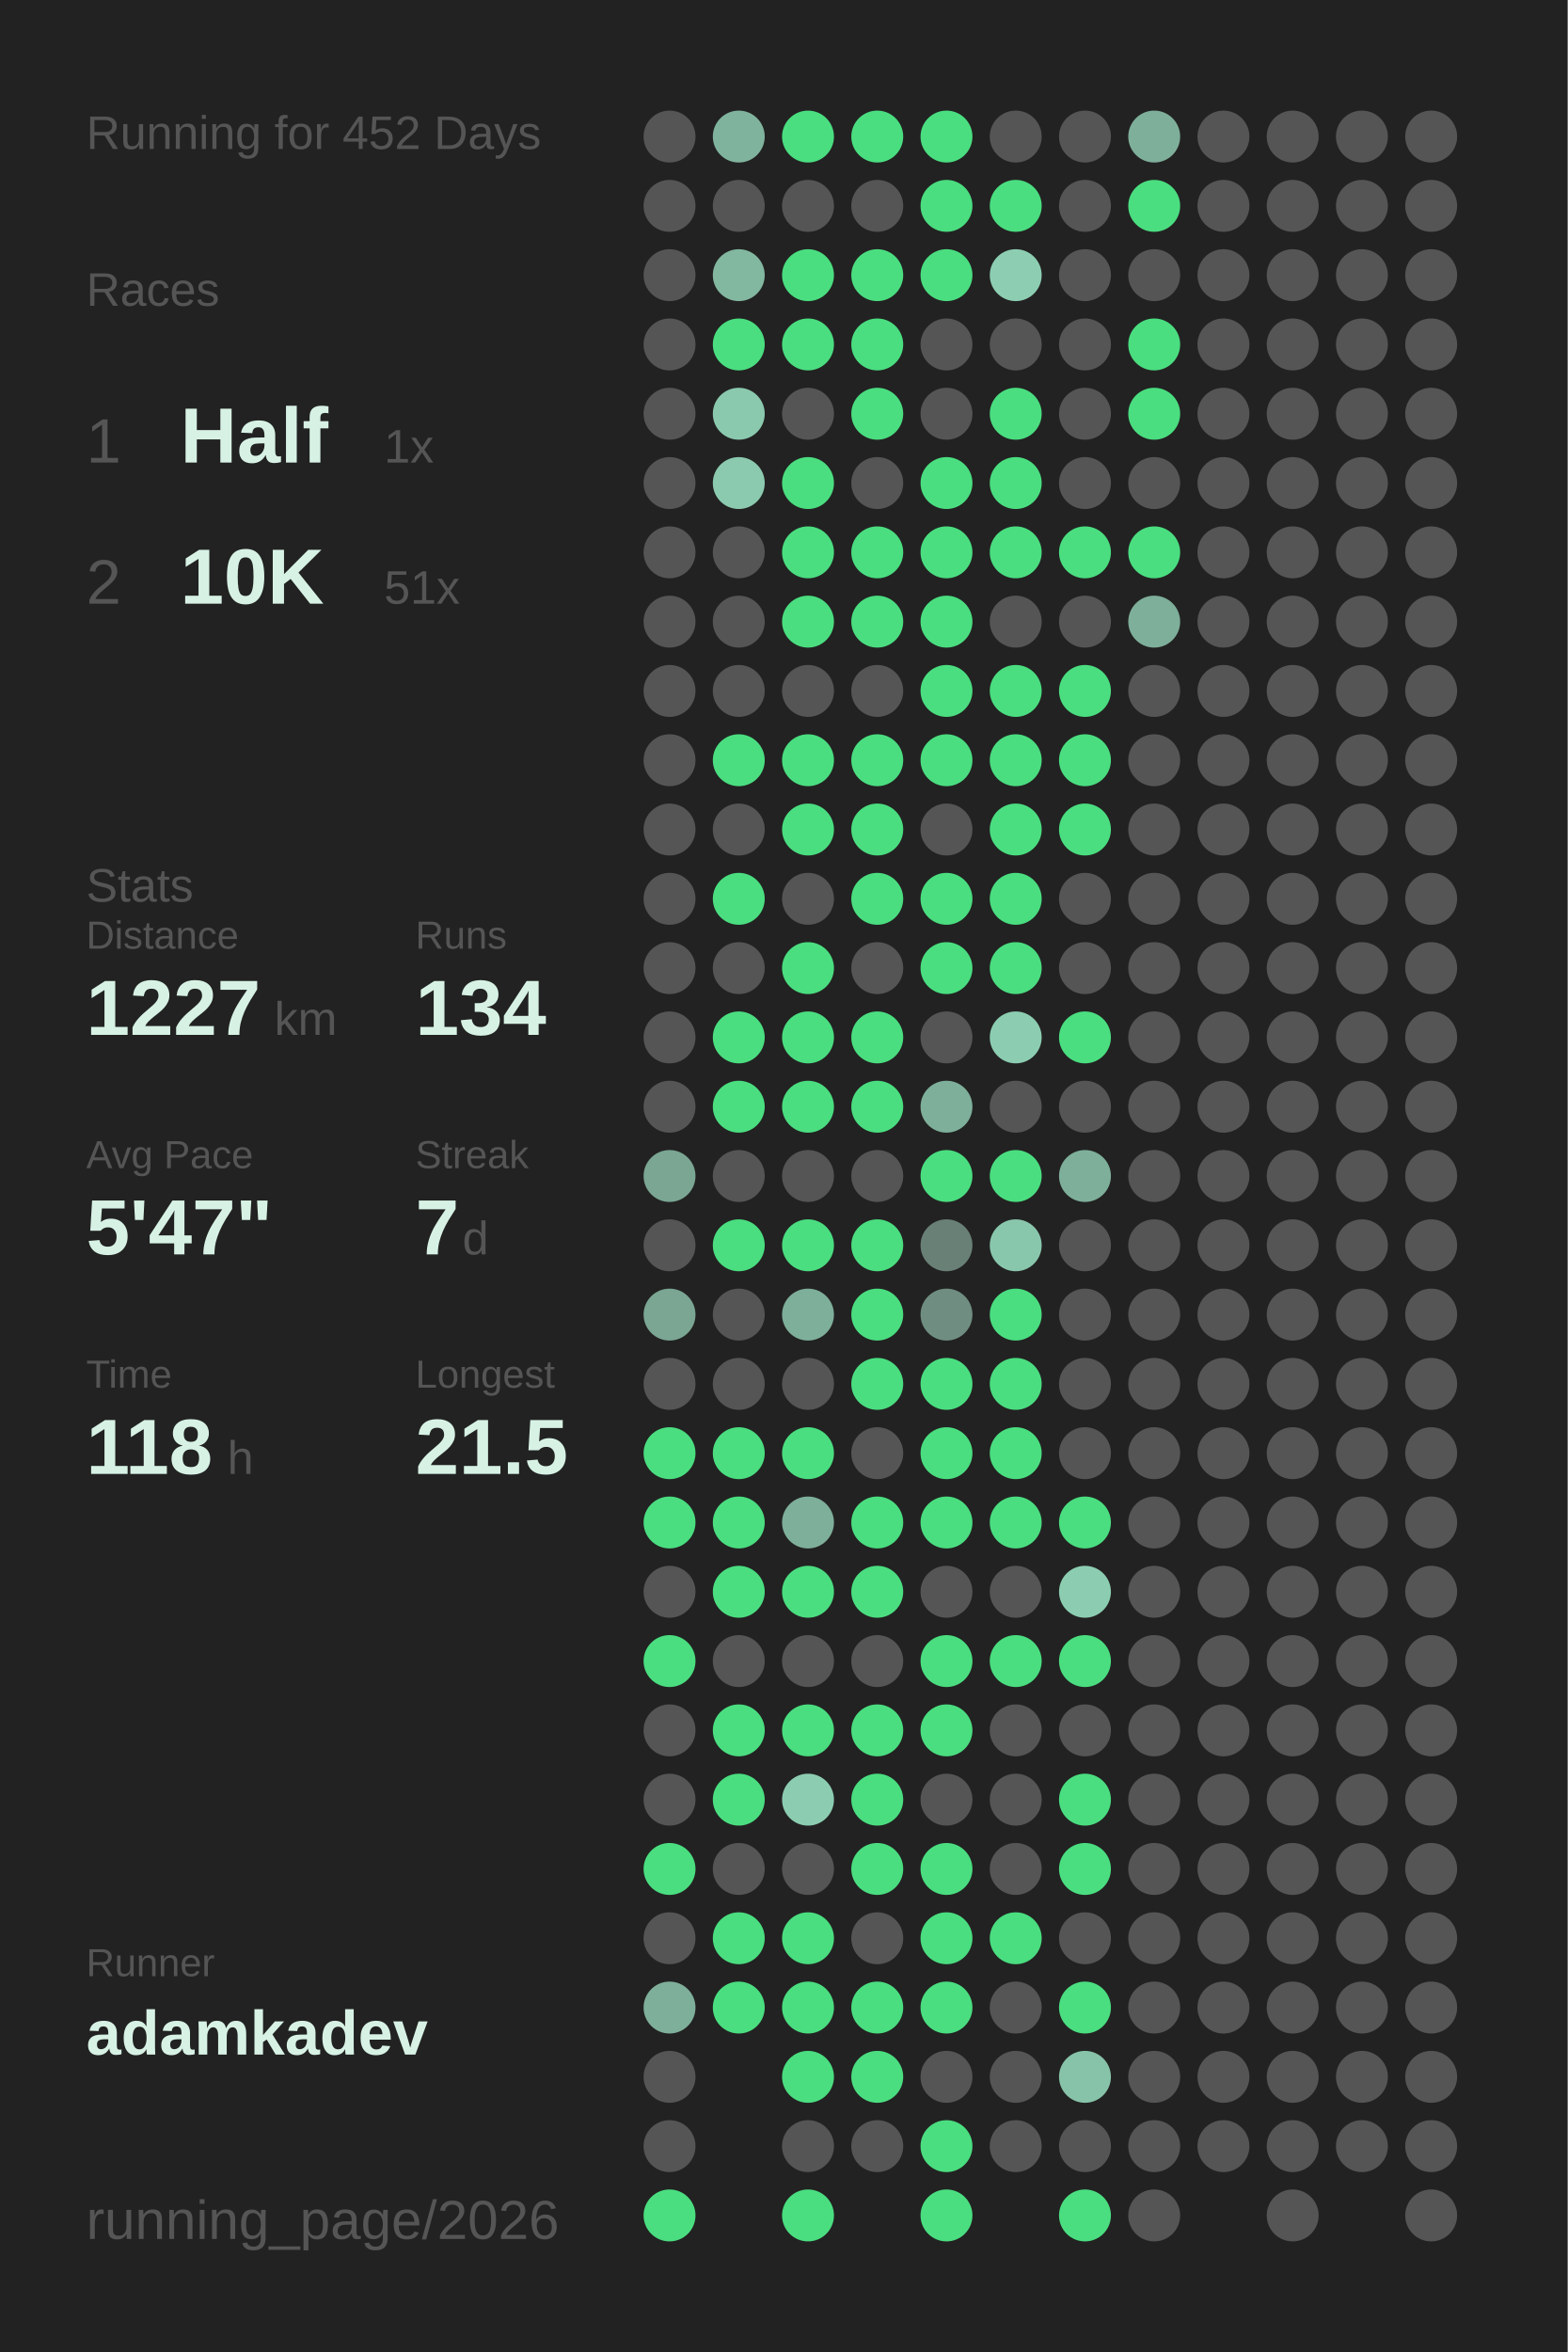
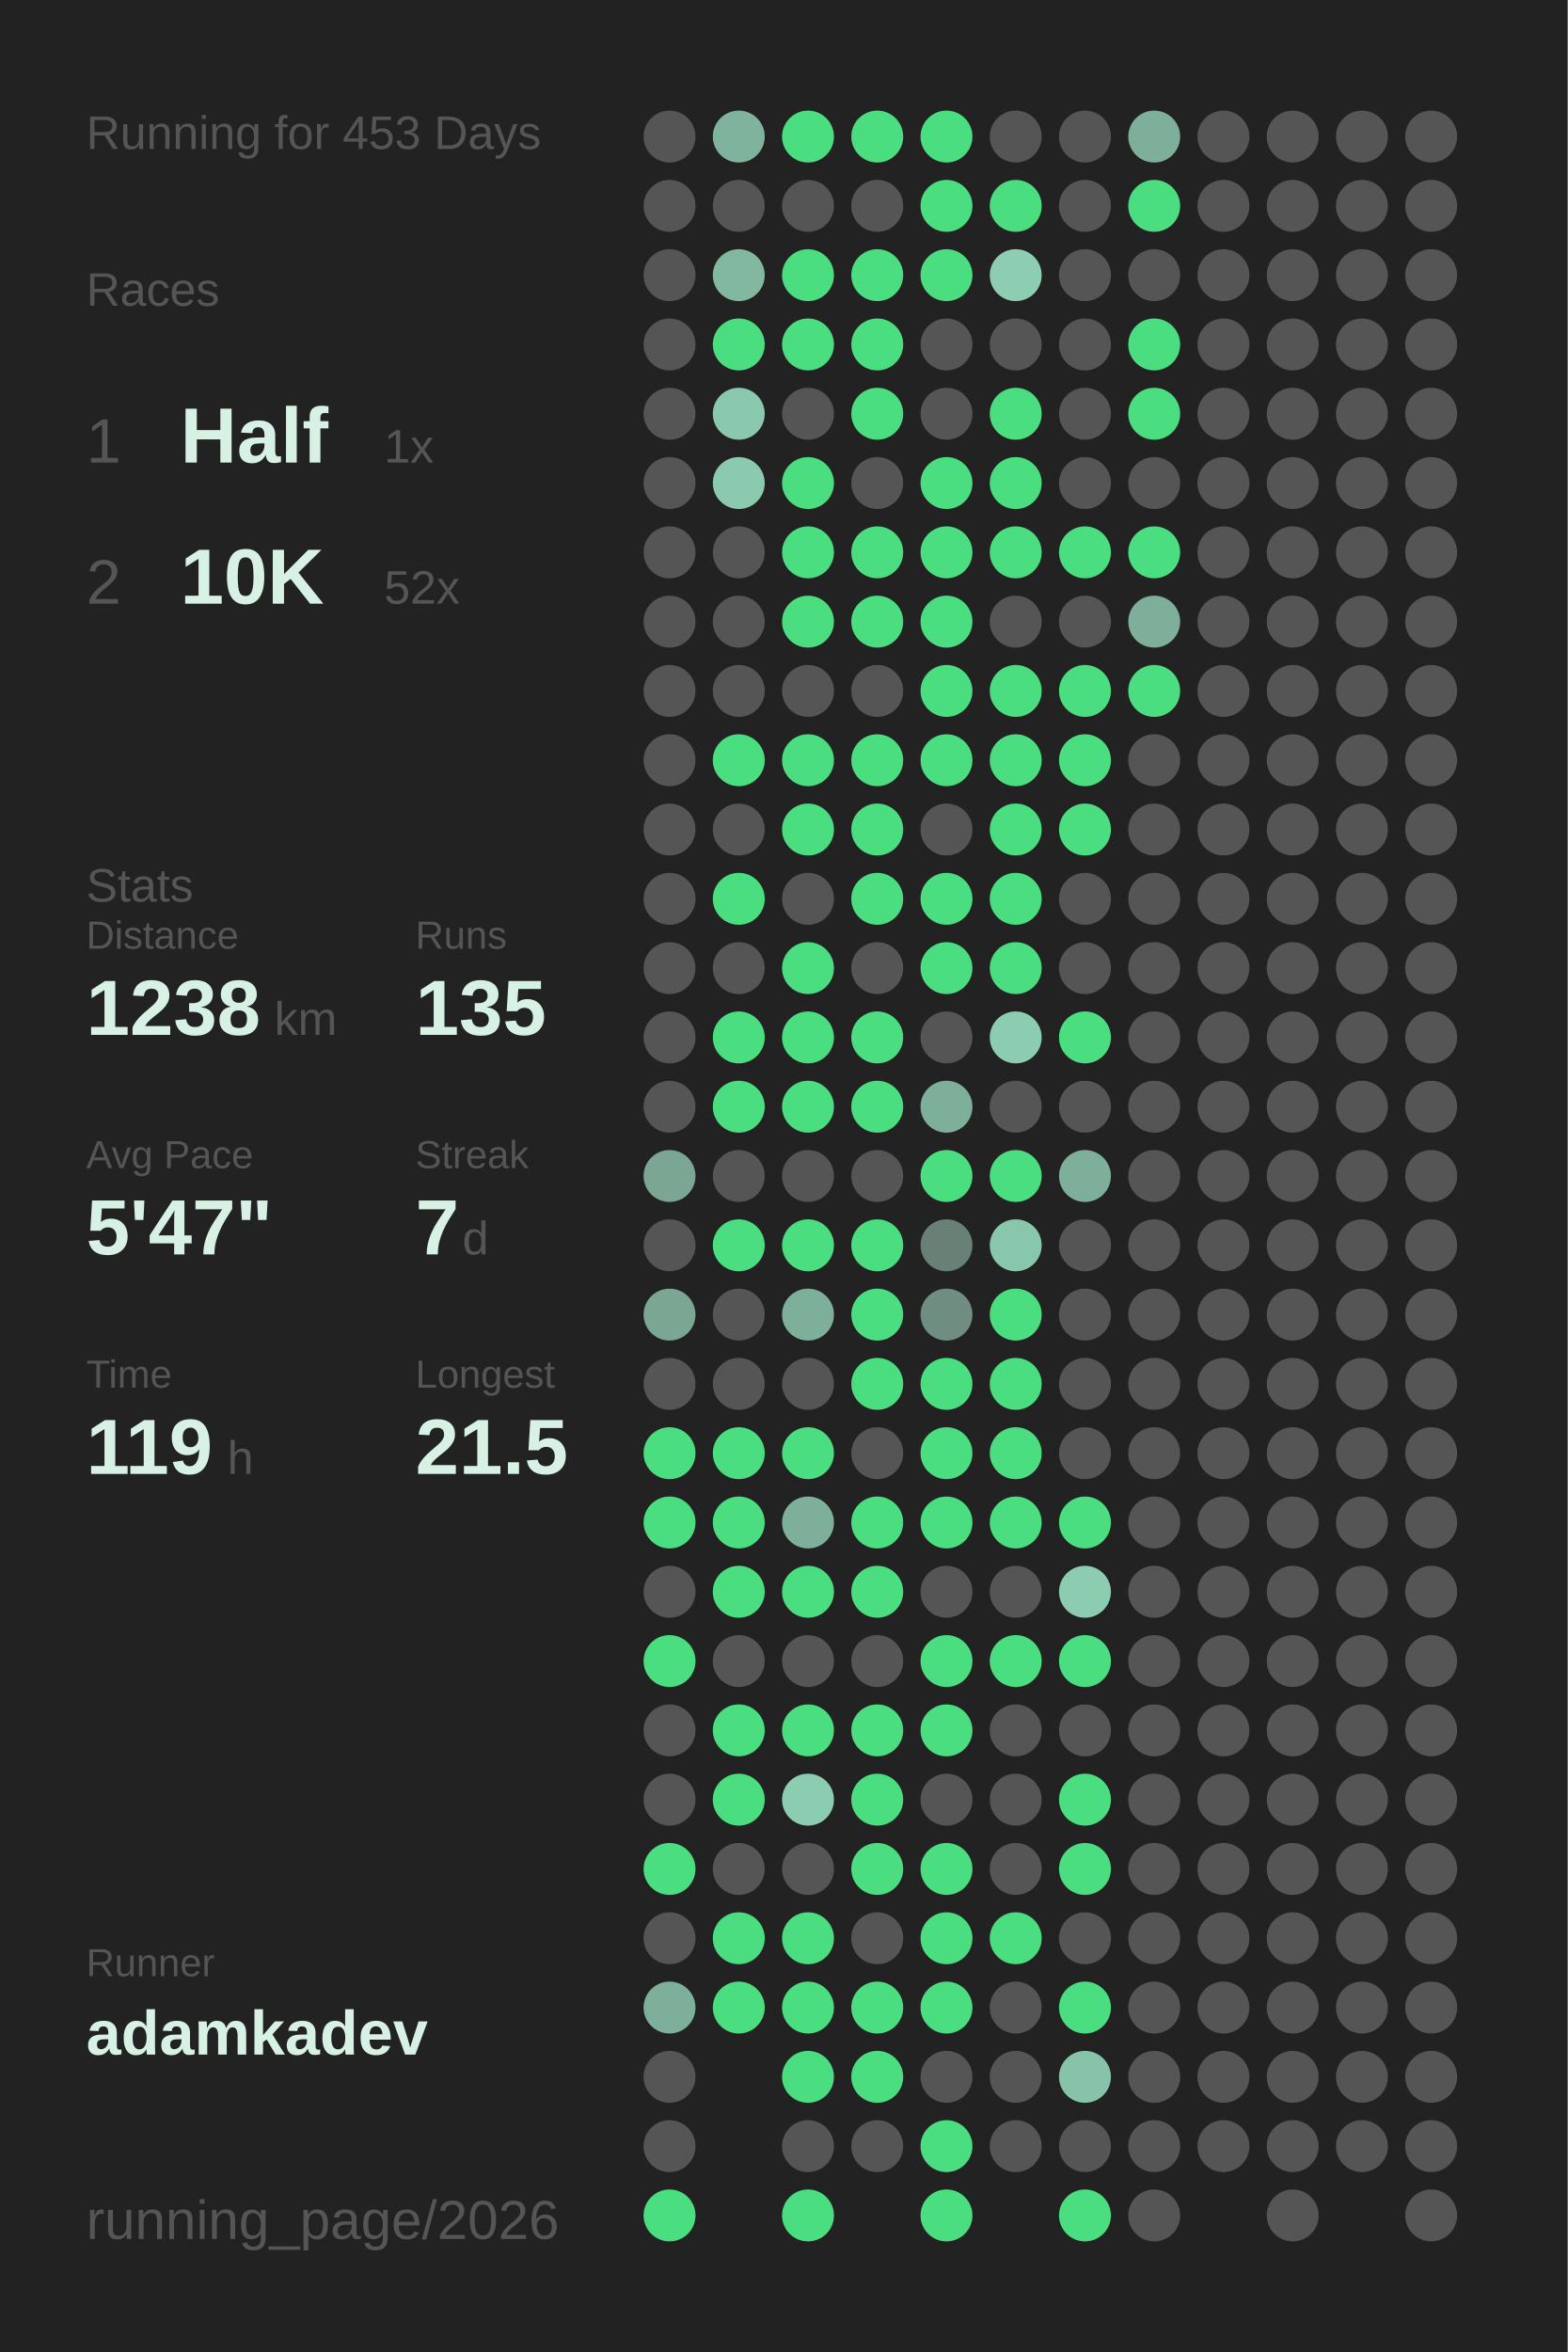
<svg xmlns="http://www.w3.org/2000/svg" baseProfile="full" height="300mm" version="1.1" viewBox="0,0,200,300" width="200mm">
  <defs />
  <rect fill="#222222" height="300" width="200" x="0" y="0" />
-   <text fill="#555555" style="font-size:6px; font-family:Arial;" x="11" y="19">Running for 452 Days</text>
+   <text fill="#555555" style="font-size:6px; font-family:Arial;" x="11" y="19">Running for 453 Days</text>
  <text fill="#555555" style="font-size:6px; font-family:Arial;" x="11" y="39">Races</text>
  <text fill="#555555" style="font-size:8px; font-family:Arial;" x="11" y="59">1</text>
  <text fill="#D7F2E5" style="font-size:10px; font-family:Arial; font-weight:bold;" x="23" y="59">Half</text>
  <text fill="#555555" style="font-size:6px; font-family:Arial;" x="49" y="59">1x</text>
  <text fill="#555555" style="font-size:8px; font-family:Arial;" x="11" y="77">2</text>
  <text fill="#D7F2E5" style="font-size:10px; font-family:Arial; font-weight:bold;" x="23" y="77">10K</text>
-   <text fill="#555555" style="font-size:6px; font-family:Arial;" x="49" y="77">51x</text>
+   <text fill="#555555" style="font-size:6px; font-family:Arial;" x="49" y="77">52x</text>
  <text fill="#555555" style="font-size:6px; font-family:Arial;" x="11" y="115">Stats</text>
  <text fill="#555555" style="font-size:5px; font-family:Arial;" x="11" y="121">Distance</text>
-   <text fill="#D7F2E5" style="font-size:10px; font-family:Arial; font-weight:bold;" x="11" y="132">1227</text>
+   <text fill="#D7F2E5" style="font-size:10px; font-family:Arial; font-weight:bold;" x="11" y="132">1238</text>
  <text fill="#555555" style="font-size:6px; font-family:Arial;" x="35" y="132">km</text>
  <text fill="#555555" style="font-size:5px; font-family:Arial;" x="53" y="121">Runs</text>
-   <text fill="#D7F2E5" style="font-size:10px; font-family:Arial; font-weight:bold;" x="53" y="132">134</text>
+   <text fill="#D7F2E5" style="font-size:10px; font-family:Arial; font-weight:bold;" x="53" y="132">135</text>
  <text fill="#555555" style="font-size:5px; font-family:Arial;" x="11" y="149">Avg Pace</text>
  <text fill="#D7F2E5" style="font-size:10px; font-family:Arial; font-weight:bold;" x="11" y="160">5'47"</text>
  <text fill="#555555" style="font-size:5px; font-family:Arial;" x="53" y="149">Streak</text>
  <text fill="#D7F2E5" style="font-size:10px; font-family:Arial; font-weight:bold;" x="53" y="160">7</text>
  <text fill="#555555" style="font-size:6px; font-family:Arial;" x="59" y="160">d</text>
  <text fill="#555555" style="font-size:5px; font-family:Arial;" x="11" y="177">Time</text>
-   <text fill="#D7F2E5" style="font-size:10px; font-family:Arial; font-weight:bold;" x="11" y="188">118</text>
+   <text fill="#D7F2E5" style="font-size:10px; font-family:Arial; font-weight:bold;" x="11" y="188">119</text>
  <text fill="#555555" style="font-size:6px; font-family:Arial;" x="29" y="188">h</text>
  <text fill="#555555" style="font-size:5px; font-family:Arial;" x="53" y="177">Longest</text>
  <text fill="#D7F2E5" style="font-size:10px; font-family:Arial; font-weight:bold;" x="53" y="188">21.5</text>
  <text fill="#555555" style="font-size:5px; font-family:Arial;" x="11" y="252.065">Runner</text>
  <text fill="#D7F2E5" style="font-size:8px; font-family:Arial; font-weight:bold;" x="11" y="262.065">adamkadev</text>
  <text fill="#555555" style="font-size:7px; font-family:Arial;" x="11" y="285.581">running_page/2026</text>
  <circle cx="85.417" cy="17.419" fill="#555555" r="3.312" />
  <circle cx="85.417" cy="26.258" fill="#555555" r="3.312" />
  <circle cx="85.417" cy="35.097" fill="#555555" r="3.312" />
  <circle cx="85.417" cy="43.935" fill="#555555" r="3.312" />
  <circle cx="85.417" cy="52.774" fill="#555555" r="3.312" />
  <circle cx="85.417" cy="61.613" fill="#555555" r="3.312" />
  <circle cx="85.417" cy="70.452" fill="#555555" r="3.312" />
  <circle cx="85.417" cy="79.29" fill="#555555" r="3.312" />
  <circle cx="85.417" cy="88.129" fill="#555555" r="3.312" />
  <circle cx="85.417" cy="96.968" fill="#555555" r="3.312" />
  <circle cx="85.417" cy="105.806" fill="#555555" r="3.312" />
  <circle cx="85.417" cy="114.645" fill="#555555" r="3.312" />
  <circle cx="85.417" cy="123.484" fill="#555555" r="3.312" />
  <circle cx="85.417" cy="132.323" fill="#555555" r="3.312" />
  <circle cx="85.417" cy="141.161" fill="#555555" r="3.312" />
  <circle cx="85.417" cy="150" fill="#7aa693" r="3.312" />
  <circle cx="85.417" cy="158.839" fill="#555555" r="3.312" />
  <circle cx="85.417" cy="167.677" fill="#7aa693" r="3.312" />
  <circle cx="85.417" cy="176.516" fill="#555555" r="3.312" />
  <circle cx="85.417" cy="185.355" fill="#4ADE80" r="3.312" />
  <circle cx="85.417" cy="194.194" fill="#4ADE80" r="3.312" />
  <circle cx="85.417" cy="203.032" fill="#555555" r="3.312" />
  <circle cx="85.417" cy="211.871" fill="#4ADE80" r="3.312" />
  <circle cx="85.417" cy="220.71" fill="#555555" r="3.312" />
  <circle cx="85.417" cy="229.548" fill="#555555" r="3.312" />
  <circle cx="85.417" cy="238.387" fill="#4ADE80" r="3.312" />
  <circle cx="85.417" cy="247.226" fill="#555555" r="3.312" />
  <circle cx="85.417" cy="256.065" fill="#7eaf9a" r="3.312" />
  <circle cx="85.417" cy="264.903" fill="#555555" r="3.312" />
  <circle cx="85.417" cy="273.742" fill="#555555" r="3.312" />
  <circle cx="85.417" cy="282.581" fill="#4ADE80" r="3.312" />
  <circle cx="94.25" cy="17.419" fill="#80b39d" r="3.312" />
  <circle cx="94.25" cy="26.258" fill="#555555" r="3.312" />
  <circle cx="94.25" cy="35.097" fill="#82b7a0" r="3.312" />
  <circle cx="94.25" cy="43.935" fill="#4ADE80" r="3.312" />
  <circle cx="94.25" cy="52.774" fill="#8ac9ae" r="3.312" />
  <circle cx="94.25" cy="61.613" fill="#8bcaaf" r="3.312" />
  <circle cx="94.25" cy="70.452" fill="#555555" r="3.312" />
  <circle cx="94.25" cy="79.29" fill="#555555" r="3.312" />
  <circle cx="94.25" cy="88.129" fill="#555555" r="3.312" />
  <circle cx="94.25" cy="96.968" fill="#4ADE80" r="3.312" />
  <circle cx="94.25" cy="105.806" fill="#555555" r="3.312" />
  <circle cx="94.25" cy="114.645" fill="#4ADE80" r="3.312" />
  <circle cx="94.25" cy="123.484" fill="#555555" r="3.312" />
  <circle cx="94.25" cy="132.323" fill="#4ADE80" r="3.312" />
  <circle cx="94.25" cy="141.161" fill="#4ADE80" r="3.312" />
  <circle cx="94.25" cy="150" fill="#555555" r="3.312" />
  <circle cx="94.25" cy="158.839" fill="#4ADE80" r="3.312" />
  <circle cx="94.25" cy="167.677" fill="#555555" r="3.312" />
  <circle cx="94.25" cy="176.516" fill="#555555" r="3.312" />
  <circle cx="94.25" cy="185.355" fill="#4ADE80" r="3.312" />
  <circle cx="94.25" cy="194.194" fill="#4ADE80" r="3.312" />
  <circle cx="94.25" cy="203.032" fill="#4ADE80" r="3.312" />
  <circle cx="94.25" cy="211.871" fill="#555555" r="3.312" />
  <circle cx="94.25" cy="220.71" fill="#4ADE80" r="3.312" />
  <circle cx="94.25" cy="229.548" fill="#4ADE80" r="3.312" />
  <circle cx="94.25" cy="238.387" fill="#555555" r="3.312" />
  <circle cx="94.25" cy="247.226" fill="#4ADE80" r="3.312" />
  <circle cx="94.25" cy="256.065" fill="#4ADE80" r="3.312" />
  <circle cx="103.083" cy="17.419" fill="#4ADE80" r="3.312" />
  <circle cx="103.083" cy="26.258" fill="#555555" r="3.312" />
  <circle cx="103.083" cy="35.097" fill="#4ADE80" r="3.312" />
  <circle cx="103.083" cy="43.935" fill="#4ADE80" r="3.312" />
  <circle cx="103.083" cy="52.774" fill="#555555" r="3.312" />
  <circle cx="103.083" cy="61.613" fill="#4ADE80" r="3.312" />
  <circle cx="103.083" cy="70.452" fill="#4ADE80" r="3.312" />
  <circle cx="103.083" cy="79.29" fill="#4ADE80" r="3.312" />
  <circle cx="103.083" cy="88.129" fill="#555555" r="3.312" />
  <circle cx="103.083" cy="96.968" fill="#4ADE80" r="3.312" />
  <circle cx="103.083" cy="105.806" fill="#4ADE80" r="3.312" />
  <circle cx="103.083" cy="114.645" fill="#555555" r="3.312" />
  <circle cx="103.083" cy="123.484" fill="#4ADE80" r="3.312" />
  <circle cx="103.083" cy="132.323" fill="#4ADE80" r="3.312" />
  <circle cx="103.083" cy="141.161" fill="#4ADE80" r="3.312" />
  <circle cx="103.083" cy="150" fill="#555555" r="3.312" />
  <circle cx="103.083" cy="158.839" fill="#4ADE80" r="3.312" />
  <circle cx="103.083" cy="167.677" fill="#7eaf9a" r="3.312" />
  <circle cx="103.083" cy="176.516" fill="#555555" r="3.312" />
  <circle cx="103.083" cy="185.355" fill="#4ADE80" r="3.312" />
  <circle cx="103.083" cy="194.194" fill="#7eaf9a" r="3.312" />
  <circle cx="103.083" cy="203.032" fill="#4ADE80" r="3.312" />
  <circle cx="103.083" cy="211.871" fill="#555555" r="3.312" />
  <circle cx="103.083" cy="220.71" fill="#4ADE80" r="3.312" />
  <circle cx="103.083" cy="229.548" fill="#8ccdb2" r="3.312" />
  <circle cx="103.083" cy="238.387" fill="#555555" r="3.312" />
  <circle cx="103.083" cy="247.226" fill="#4ADE80" r="3.312" />
  <circle cx="103.083" cy="256.065" fill="#4ADE80" r="3.312" />
  <circle cx="103.083" cy="264.903" fill="#4ADE80" r="3.312" />
  <circle cx="103.083" cy="273.742" fill="#555555" r="3.312" />
  <circle cx="103.083" cy="282.581" fill="#4ADE80" r="3.312" />
  <circle cx="111.917" cy="17.419" fill="#4ADE80" r="3.312" />
  <circle cx="111.917" cy="26.258" fill="#555555" r="3.312" />
  <circle cx="111.917" cy="35.097" fill="#4ADE80" r="3.312" />
  <circle cx="111.917" cy="43.935" fill="#4ADE80" r="3.312" />
  <circle cx="111.917" cy="52.774" fill="#4ADE80" r="3.312" />
  <circle cx="111.917" cy="61.613" fill="#555555" r="3.312" />
  <circle cx="111.917" cy="70.452" fill="#4ADE80" r="3.312" />
  <circle cx="111.917" cy="79.29" fill="#4ADE80" r="3.312" />
  <circle cx="111.917" cy="88.129" fill="#555555" r="3.312" />
  <circle cx="111.917" cy="96.968" fill="#4ADE80" r="3.312" />
  <circle cx="111.917" cy="105.806" fill="#4ADE80" r="3.312" />
  <circle cx="111.917" cy="114.645" fill="#4ADE80" r="3.312" />
  <circle cx="111.917" cy="123.484" fill="#555555" r="3.312" />
  <circle cx="111.917" cy="132.323" fill="#4ADE80" r="3.312" />
  <circle cx="111.917" cy="141.161" fill="#4ADE80" r="3.312" />
  <circle cx="111.917" cy="150" fill="#555555" r="3.312" />
  <circle cx="111.917" cy="158.839" fill="#4ADE80" r="3.312" />
  <circle cx="111.917" cy="167.677" fill="#4ADE80" r="3.312" />
  <circle cx="111.917" cy="176.516" fill="#4ADE80" r="3.312" />
  <circle cx="111.917" cy="185.355" fill="#555555" r="3.312" />
  <circle cx="111.917" cy="194.194" fill="#4ADE80" r="3.312" />
  <circle cx="111.917" cy="203.032" fill="#4ADE80" r="3.312" />
  <circle cx="111.917" cy="211.871" fill="#555555" r="3.312" />
  <circle cx="111.917" cy="220.71" fill="#4ADE80" r="3.312" />
  <circle cx="111.917" cy="229.548" fill="#4ADE80" r="3.312" />
  <circle cx="111.917" cy="238.387" fill="#4ADE80" r="3.312" />
  <circle cx="111.917" cy="247.226" fill="#555555" r="3.312" />
  <circle cx="111.917" cy="256.065" fill="#4ADE80" r="3.312" />
  <circle cx="111.917" cy="264.903" fill="#4ADE80" r="3.312" />
  <circle cx="111.917" cy="273.742" fill="#555555" r="3.312" />
  <circle cx="120.75" cy="17.419" fill="#4ADE80" r="3.312" />
  <circle cx="120.75" cy="26.258" fill="#4ADE80" r="3.312" />
  <circle cx="120.75" cy="35.097" fill="#4ADE80" r="3.312" />
  <circle cx="120.75" cy="43.935" fill="#555555" r="3.312" />
  <circle cx="120.75" cy="52.774" fill="#555555" r="3.312" />
  <circle cx="120.75" cy="61.613" fill="#4ADE80" r="3.312" />
  <circle cx="120.75" cy="70.452" fill="#4ADE80" r="3.312" />
  <circle cx="120.75" cy="79.29" fill="#4ADE80" r="3.312" />
  <circle cx="120.75" cy="88.129" fill="#4ADE80" r="3.312" />
  <circle cx="120.75" cy="96.968" fill="#4ADE80" r="3.312" />
  <circle cx="120.75" cy="105.806" fill="#555555" r="3.312" />
  <circle cx="120.75" cy="114.645" fill="#4ADE80" r="3.312" />
  <circle cx="120.75" cy="123.484" fill="#4ADE80" r="3.312" />
  <circle cx="120.75" cy="132.323" fill="#555555" r="3.312" />
  <circle cx="120.75" cy="141.161" fill="#7eaf9a" r="3.312" />
  <circle cx="120.75" cy="150" fill="#4ADE80" r="3.312" />
  <circle cx="120.75" cy="158.839" fill="#698076" r="3.312" />
  <circle cx="120.75" cy="167.677" fill="#6f8e81" r="3.312" />
  <circle cx="120.75" cy="176.516" fill="#4ADE80" r="3.312" />
  <circle cx="120.75" cy="185.355" fill="#4ADE80" r="3.312" />
  <circle cx="120.75" cy="194.194" fill="#4ADE80" r="3.312" />
  <circle cx="120.75" cy="203.032" fill="#555555" r="3.312" />
  <circle cx="120.75" cy="211.871" fill="#4ADE80" r="3.312" />
  <circle cx="120.75" cy="220.71" fill="#4ADE80" r="3.312" />
  <circle cx="120.75" cy="229.548" fill="#555555" r="3.312" />
  <circle cx="120.75" cy="238.387" fill="#4ADE80" r="3.312" />
  <circle cx="120.75" cy="247.226" fill="#4ADE80" r="3.312" />
  <circle cx="120.75" cy="256.065" fill="#4ADE80" r="3.312" />
  <circle cx="120.75" cy="264.903" fill="#555555" r="3.312" />
  <circle cx="120.75" cy="273.742" fill="#4ADE80" r="3.312" />
  <circle cx="120.75" cy="282.581" fill="#4ADE80" r="3.312" />
  <circle cx="129.583" cy="17.419" fill="#555555" r="3.312" />
  <circle cx="129.583" cy="26.258" fill="#4ADE80" r="3.312" />
  <circle cx="129.583" cy="35.097" fill="#8dceb2" r="3.312" />
  <circle cx="129.583" cy="43.935" fill="#555555" r="3.312" />
  <circle cx="129.583" cy="52.774" fill="#4ADE80" r="3.312" />
  <circle cx="129.583" cy="61.613" fill="#4ADE80" r="3.312" />
  <circle cx="129.583" cy="70.452" fill="#4ADE80" r="3.312" />
  <circle cx="129.583" cy="79.29" fill="#555555" r="3.312" />
  <circle cx="129.583" cy="88.129" fill="#4ADE80" r="3.312" />
  <circle cx="129.583" cy="96.968" fill="#4ADE80" r="3.312" />
  <circle cx="129.583" cy="105.806" fill="#4ADE80" r="3.312" />
  <circle cx="129.583" cy="114.645" fill="#4ADE80" r="3.312" />
  <circle cx="129.583" cy="123.484" fill="#4ADE80" r="3.312" />
  <circle cx="129.583" cy="132.323" fill="#8ccdb1" r="3.312" />
  <circle cx="129.583" cy="141.161" fill="#555555" r="3.312" />
  <circle cx="129.583" cy="150" fill="#4ADE80" r="3.312" />
  <circle cx="129.583" cy="158.839" fill="#89c7ad" r="3.312" />
  <circle cx="129.583" cy="167.677" fill="#4ADE80" r="3.312" />
  <circle cx="129.583" cy="176.516" fill="#4ADE80" r="3.312" />
  <circle cx="129.583" cy="185.355" fill="#4ADE80" r="3.312" />
  <circle cx="129.583" cy="194.194" fill="#4ADE80" r="3.312" />
  <circle cx="129.583" cy="203.032" fill="#555555" r="3.312" />
  <circle cx="129.583" cy="211.871" fill="#4ADE80" r="3.312" />
  <circle cx="129.583" cy="220.71" fill="#555555" r="3.312" />
  <circle cx="129.583" cy="229.548" fill="#555555" r="3.312" />
  <circle cx="129.583" cy="238.387" fill="#555555" r="3.312" />
  <circle cx="129.583" cy="247.226" fill="#4ADE80" r="3.312" />
  <circle cx="129.583" cy="256.065" fill="#555555" r="3.312" />
  <circle cx="129.583" cy="264.903" fill="#555555" r="3.312" />
  <circle cx="129.583" cy="273.742" fill="#555555" r="3.312" />
  <circle cx="138.417" cy="17.419" fill="#555555" r="3.312" />
  <circle cx="138.417" cy="26.258" fill="#555555" r="3.312" />
  <circle cx="138.417" cy="35.097" fill="#555555" r="3.312" />
  <circle cx="138.417" cy="43.935" fill="#555555" r="3.312" />
  <circle cx="138.417" cy="52.774" fill="#555555" r="3.312" />
  <circle cx="138.417" cy="61.613" fill="#555555" r="3.312" />
  <circle cx="138.417" cy="70.452" fill="#4ADE80" r="3.312" />
  <circle cx="138.417" cy="79.29" fill="#555555" r="3.312" />
  <circle cx="138.417" cy="88.129" fill="#4ADE80" r="3.312" />
  <circle cx="138.417" cy="96.968" fill="#4ADE80" r="3.312" />
  <circle cx="138.417" cy="105.806" fill="#4ADE80" r="3.312" />
  <circle cx="138.417" cy="114.645" fill="#555555" r="3.312" />
  <circle cx="138.417" cy="123.484" fill="#555555" r="3.312" />
  <circle cx="138.417" cy="132.323" fill="#4ADE80" r="3.312" />
  <circle cx="138.417" cy="141.161" fill="#555555" r="3.312" />
  <circle cx="138.417" cy="150" fill="#7eaf9a" r="3.312" />
  <circle cx="138.417" cy="158.839" fill="#555555" r="3.312" />
  <circle cx="138.417" cy="167.677" fill="#555555" r="3.312" />
  <circle cx="138.417" cy="176.516" fill="#555555" r="3.312" />
  <circle cx="138.417" cy="185.355" fill="#555555" r="3.312" />
  <circle cx="138.417" cy="194.194" fill="#4ADE80" r="3.312" />
  <circle cx="138.417" cy="203.032" fill="#8ccdb1" r="3.312" />
  <circle cx="138.417" cy="211.871" fill="#4ADE80" r="3.312" />
  <circle cx="138.417" cy="220.71" fill="#555555" r="3.312" />
  <circle cx="138.417" cy="229.548" fill="#4ADE80" r="3.312" />
  <circle cx="138.417" cy="238.387" fill="#4ADE80" r="3.312" />
  <circle cx="138.417" cy="247.226" fill="#555555" r="3.312" />
  <circle cx="138.417" cy="256.065" fill="#4ADE80" r="3.312" />
  <circle cx="138.417" cy="264.903" fill="#87c3a9" r="3.312" />
  <circle cx="138.417" cy="273.742" fill="#555555" r="3.312" />
  <circle cx="138.417" cy="282.581" fill="#4ADE80" r="3.312" />
  <circle cx="147.25" cy="17.419" fill="#7eaf9a" r="3.312" />
  <circle cx="147.25" cy="26.258" fill="#4ADE80" r="3.312" />
  <circle cx="147.25" cy="35.097" fill="#555555" r="3.312" />
  <circle cx="147.25" cy="43.935" fill="#4ADE80" r="3.312" />
  <circle cx="147.25" cy="52.774" fill="#4ADE80" r="3.312" />
  <circle cx="147.25" cy="61.613" fill="#555555" r="3.312" />
  <circle cx="147.25" cy="70.452" fill="#4ADE80" r="3.312" />
  <circle cx="147.25" cy="79.29" fill="#7eaf9a" r="3.312" />
-   <circle cx="147.25" cy="88.129" fill="#555555" r="3.312" />
+   <circle cx="147.25" cy="88.129" fill="#4ADE80" r="3.312" />
  <circle cx="147.25" cy="96.968" fill="#555555" r="3.312" />
  <circle cx="147.25" cy="105.806" fill="#555555" r="3.312" />
  <circle cx="147.25" cy="114.645" fill="#555555" r="3.312" />
  <circle cx="147.25" cy="123.484" fill="#555555" r="3.312" />
  <circle cx="147.25" cy="132.323" fill="#555555" r="3.312" />
  <circle cx="147.25" cy="141.161" fill="#555555" r="3.312" />
  <circle cx="147.25" cy="150" fill="#555555" r="3.312" />
  <circle cx="147.25" cy="158.839" fill="#555555" r="3.312" />
  <circle cx="147.25" cy="167.677" fill="#555555" r="3.312" />
  <circle cx="147.25" cy="176.516" fill="#555555" r="3.312" />
  <circle cx="147.25" cy="185.355" fill="#555555" r="3.312" />
  <circle cx="147.25" cy="194.194" fill="#555555" r="3.312" />
  <circle cx="147.25" cy="203.032" fill="#555555" r="3.312" />
  <circle cx="147.25" cy="211.871" fill="#555555" r="3.312" />
  <circle cx="147.25" cy="220.71" fill="#555555" r="3.312" />
  <circle cx="147.25" cy="229.548" fill="#555555" r="3.312" />
  <circle cx="147.25" cy="238.387" fill="#555555" r="3.312" />
  <circle cx="147.25" cy="247.226" fill="#555555" r="3.312" />
  <circle cx="147.25" cy="256.065" fill="#555555" r="3.312" />
  <circle cx="147.25" cy="264.903" fill="#555555" r="3.312" />
  <circle cx="147.25" cy="273.742" fill="#555555" r="3.312" />
  <circle cx="147.25" cy="282.581" fill="#555555" r="3.312" />
  <circle cx="156.083" cy="17.419" fill="#555555" r="3.312" />
  <circle cx="156.083" cy="26.258" fill="#555555" r="3.312" />
  <circle cx="156.083" cy="35.097" fill="#555555" r="3.312" />
  <circle cx="156.083" cy="43.935" fill="#555555" r="3.312" />
  <circle cx="156.083" cy="52.774" fill="#555555" r="3.312" />
  <circle cx="156.083" cy="61.613" fill="#555555" r="3.312" />
  <circle cx="156.083" cy="70.452" fill="#555555" r="3.312" />
  <circle cx="156.083" cy="79.29" fill="#555555" r="3.312" />
  <circle cx="156.083" cy="88.129" fill="#555555" r="3.312" />
  <circle cx="156.083" cy="96.968" fill="#555555" r="3.312" />
  <circle cx="156.083" cy="105.806" fill="#555555" r="3.312" />
  <circle cx="156.083" cy="114.645" fill="#555555" r="3.312" />
  <circle cx="156.083" cy="123.484" fill="#555555" r="3.312" />
  <circle cx="156.083" cy="132.323" fill="#555555" r="3.312" />
  <circle cx="156.083" cy="141.161" fill="#555555" r="3.312" />
  <circle cx="156.083" cy="150" fill="#555555" r="3.312" />
  <circle cx="156.083" cy="158.839" fill="#555555" r="3.312" />
  <circle cx="156.083" cy="167.677" fill="#555555" r="3.312" />
  <circle cx="156.083" cy="176.516" fill="#555555" r="3.312" />
  <circle cx="156.083" cy="185.355" fill="#555555" r="3.312" />
  <circle cx="156.083" cy="194.194" fill="#555555" r="3.312" />
  <circle cx="156.083" cy="203.032" fill="#555555" r="3.312" />
  <circle cx="156.083" cy="211.871" fill="#555555" r="3.312" />
  <circle cx="156.083" cy="220.71" fill="#555555" r="3.312" />
  <circle cx="156.083" cy="229.548" fill="#555555" r="3.312" />
  <circle cx="156.083" cy="238.387" fill="#555555" r="3.312" />
  <circle cx="156.083" cy="247.226" fill="#555555" r="3.312" />
  <circle cx="156.083" cy="256.065" fill="#555555" r="3.312" />
  <circle cx="156.083" cy="264.903" fill="#555555" r="3.312" />
  <circle cx="156.083" cy="273.742" fill="#555555" r="3.312" />
  <circle cx="164.917" cy="17.419" fill="#555555" r="3.312" />
  <circle cx="164.917" cy="26.258" fill="#555555" r="3.312" />
  <circle cx="164.917" cy="35.097" fill="#555555" r="3.312" />
  <circle cx="164.917" cy="43.935" fill="#555555" r="3.312" />
  <circle cx="164.917" cy="52.774" fill="#555555" r="3.312" />
  <circle cx="164.917" cy="61.613" fill="#555555" r="3.312" />
  <circle cx="164.917" cy="70.452" fill="#555555" r="3.312" />
  <circle cx="164.917" cy="79.29" fill="#555555" r="3.312" />
  <circle cx="164.917" cy="88.129" fill="#555555" r="3.312" />
  <circle cx="164.917" cy="96.968" fill="#555555" r="3.312" />
  <circle cx="164.917" cy="105.806" fill="#555555" r="3.312" />
  <circle cx="164.917" cy="114.645" fill="#555555" r="3.312" />
  <circle cx="164.917" cy="123.484" fill="#555555" r="3.312" />
  <circle cx="164.917" cy="132.323" fill="#555555" r="3.312" />
  <circle cx="164.917" cy="141.161" fill="#555555" r="3.312" />
  <circle cx="164.917" cy="150" fill="#555555" r="3.312" />
  <circle cx="164.917" cy="158.839" fill="#555555" r="3.312" />
  <circle cx="164.917" cy="167.677" fill="#555555" r="3.312" />
  <circle cx="164.917" cy="176.516" fill="#555555" r="3.312" />
  <circle cx="164.917" cy="185.355" fill="#555555" r="3.312" />
  <circle cx="164.917" cy="194.194" fill="#555555" r="3.312" />
  <circle cx="164.917" cy="203.032" fill="#555555" r="3.312" />
  <circle cx="164.917" cy="211.871" fill="#555555" r="3.312" />
  <circle cx="164.917" cy="220.71" fill="#555555" r="3.312" />
  <circle cx="164.917" cy="229.548" fill="#555555" r="3.312" />
  <circle cx="164.917" cy="238.387" fill="#555555" r="3.312" />
  <circle cx="164.917" cy="247.226" fill="#555555" r="3.312" />
  <circle cx="164.917" cy="256.065" fill="#555555" r="3.312" />
  <circle cx="164.917" cy="264.903" fill="#555555" r="3.312" />
  <circle cx="164.917" cy="273.742" fill="#555555" r="3.312" />
  <circle cx="164.917" cy="282.581" fill="#555555" r="3.312" />
  <circle cx="173.75" cy="17.419" fill="#555555" r="3.312" />
  <circle cx="173.75" cy="26.258" fill="#555555" r="3.312" />
  <circle cx="173.75" cy="35.097" fill="#555555" r="3.312" />
  <circle cx="173.75" cy="43.935" fill="#555555" r="3.312" />
  <circle cx="173.75" cy="52.774" fill="#555555" r="3.312" />
  <circle cx="173.75" cy="61.613" fill="#555555" r="3.312" />
  <circle cx="173.75" cy="70.452" fill="#555555" r="3.312" />
  <circle cx="173.75" cy="79.29" fill="#555555" r="3.312" />
  <circle cx="173.75" cy="88.129" fill="#555555" r="3.312" />
  <circle cx="173.75" cy="96.968" fill="#555555" r="3.312" />
  <circle cx="173.75" cy="105.806" fill="#555555" r="3.312" />
  <circle cx="173.75" cy="114.645" fill="#555555" r="3.312" />
  <circle cx="173.75" cy="123.484" fill="#555555" r="3.312" />
  <circle cx="173.75" cy="132.323" fill="#555555" r="3.312" />
  <circle cx="173.75" cy="141.161" fill="#555555" r="3.312" />
  <circle cx="173.75" cy="150" fill="#555555" r="3.312" />
  <circle cx="173.75" cy="158.839" fill="#555555" r="3.312" />
  <circle cx="173.75" cy="167.677" fill="#555555" r="3.312" />
  <circle cx="173.75" cy="176.516" fill="#555555" r="3.312" />
  <circle cx="173.75" cy="185.355" fill="#555555" r="3.312" />
  <circle cx="173.75" cy="194.194" fill="#555555" r="3.312" />
  <circle cx="173.75" cy="203.032" fill="#555555" r="3.312" />
  <circle cx="173.75" cy="211.871" fill="#555555" r="3.312" />
  <circle cx="173.75" cy="220.71" fill="#555555" r="3.312" />
  <circle cx="173.75" cy="229.548" fill="#555555" r="3.312" />
  <circle cx="173.75" cy="238.387" fill="#555555" r="3.312" />
  <circle cx="173.75" cy="247.226" fill="#555555" r="3.312" />
  <circle cx="173.75" cy="256.065" fill="#555555" r="3.312" />
  <circle cx="173.75" cy="264.903" fill="#555555" r="3.312" />
  <circle cx="173.75" cy="273.742" fill="#555555" r="3.312" />
  <circle cx="182.583" cy="17.419" fill="#555555" r="3.312" />
  <circle cx="182.583" cy="26.258" fill="#555555" r="3.312" />
  <circle cx="182.583" cy="35.097" fill="#555555" r="3.312" />
  <circle cx="182.583" cy="43.935" fill="#555555" r="3.312" />
  <circle cx="182.583" cy="52.774" fill="#555555" r="3.312" />
  <circle cx="182.583" cy="61.613" fill="#555555" r="3.312" />
  <circle cx="182.583" cy="70.452" fill="#555555" r="3.312" />
  <circle cx="182.583" cy="79.29" fill="#555555" r="3.312" />
  <circle cx="182.583" cy="88.129" fill="#555555" r="3.312" />
  <circle cx="182.583" cy="96.968" fill="#555555" r="3.312" />
  <circle cx="182.583" cy="105.806" fill="#555555" r="3.312" />
  <circle cx="182.583" cy="114.645" fill="#555555" r="3.312" />
  <circle cx="182.583" cy="123.484" fill="#555555" r="3.312" />
  <circle cx="182.583" cy="132.323" fill="#555555" r="3.312" />
  <circle cx="182.583" cy="141.161" fill="#555555" r="3.312" />
  <circle cx="182.583" cy="150" fill="#555555" r="3.312" />
  <circle cx="182.583" cy="158.839" fill="#555555" r="3.312" />
  <circle cx="182.583" cy="167.677" fill="#555555" r="3.312" />
  <circle cx="182.583" cy="176.516" fill="#555555" r="3.312" />
  <circle cx="182.583" cy="185.355" fill="#555555" r="3.312" />
  <circle cx="182.583" cy="194.194" fill="#555555" r="3.312" />
  <circle cx="182.583" cy="203.032" fill="#555555" r="3.312" />
  <circle cx="182.583" cy="211.871" fill="#555555" r="3.312" />
  <circle cx="182.583" cy="220.71" fill="#555555" r="3.312" />
  <circle cx="182.583" cy="229.548" fill="#555555" r="3.312" />
  <circle cx="182.583" cy="238.387" fill="#555555" r="3.312" />
  <circle cx="182.583" cy="247.226" fill="#555555" r="3.312" />
  <circle cx="182.583" cy="256.065" fill="#555555" r="3.312" />
  <circle cx="182.583" cy="264.903" fill="#555555" r="3.312" />
  <circle cx="182.583" cy="273.742" fill="#555555" r="3.312" />
  <circle cx="182.583" cy="282.581" fill="#555555" r="3.312" />
</svg>
